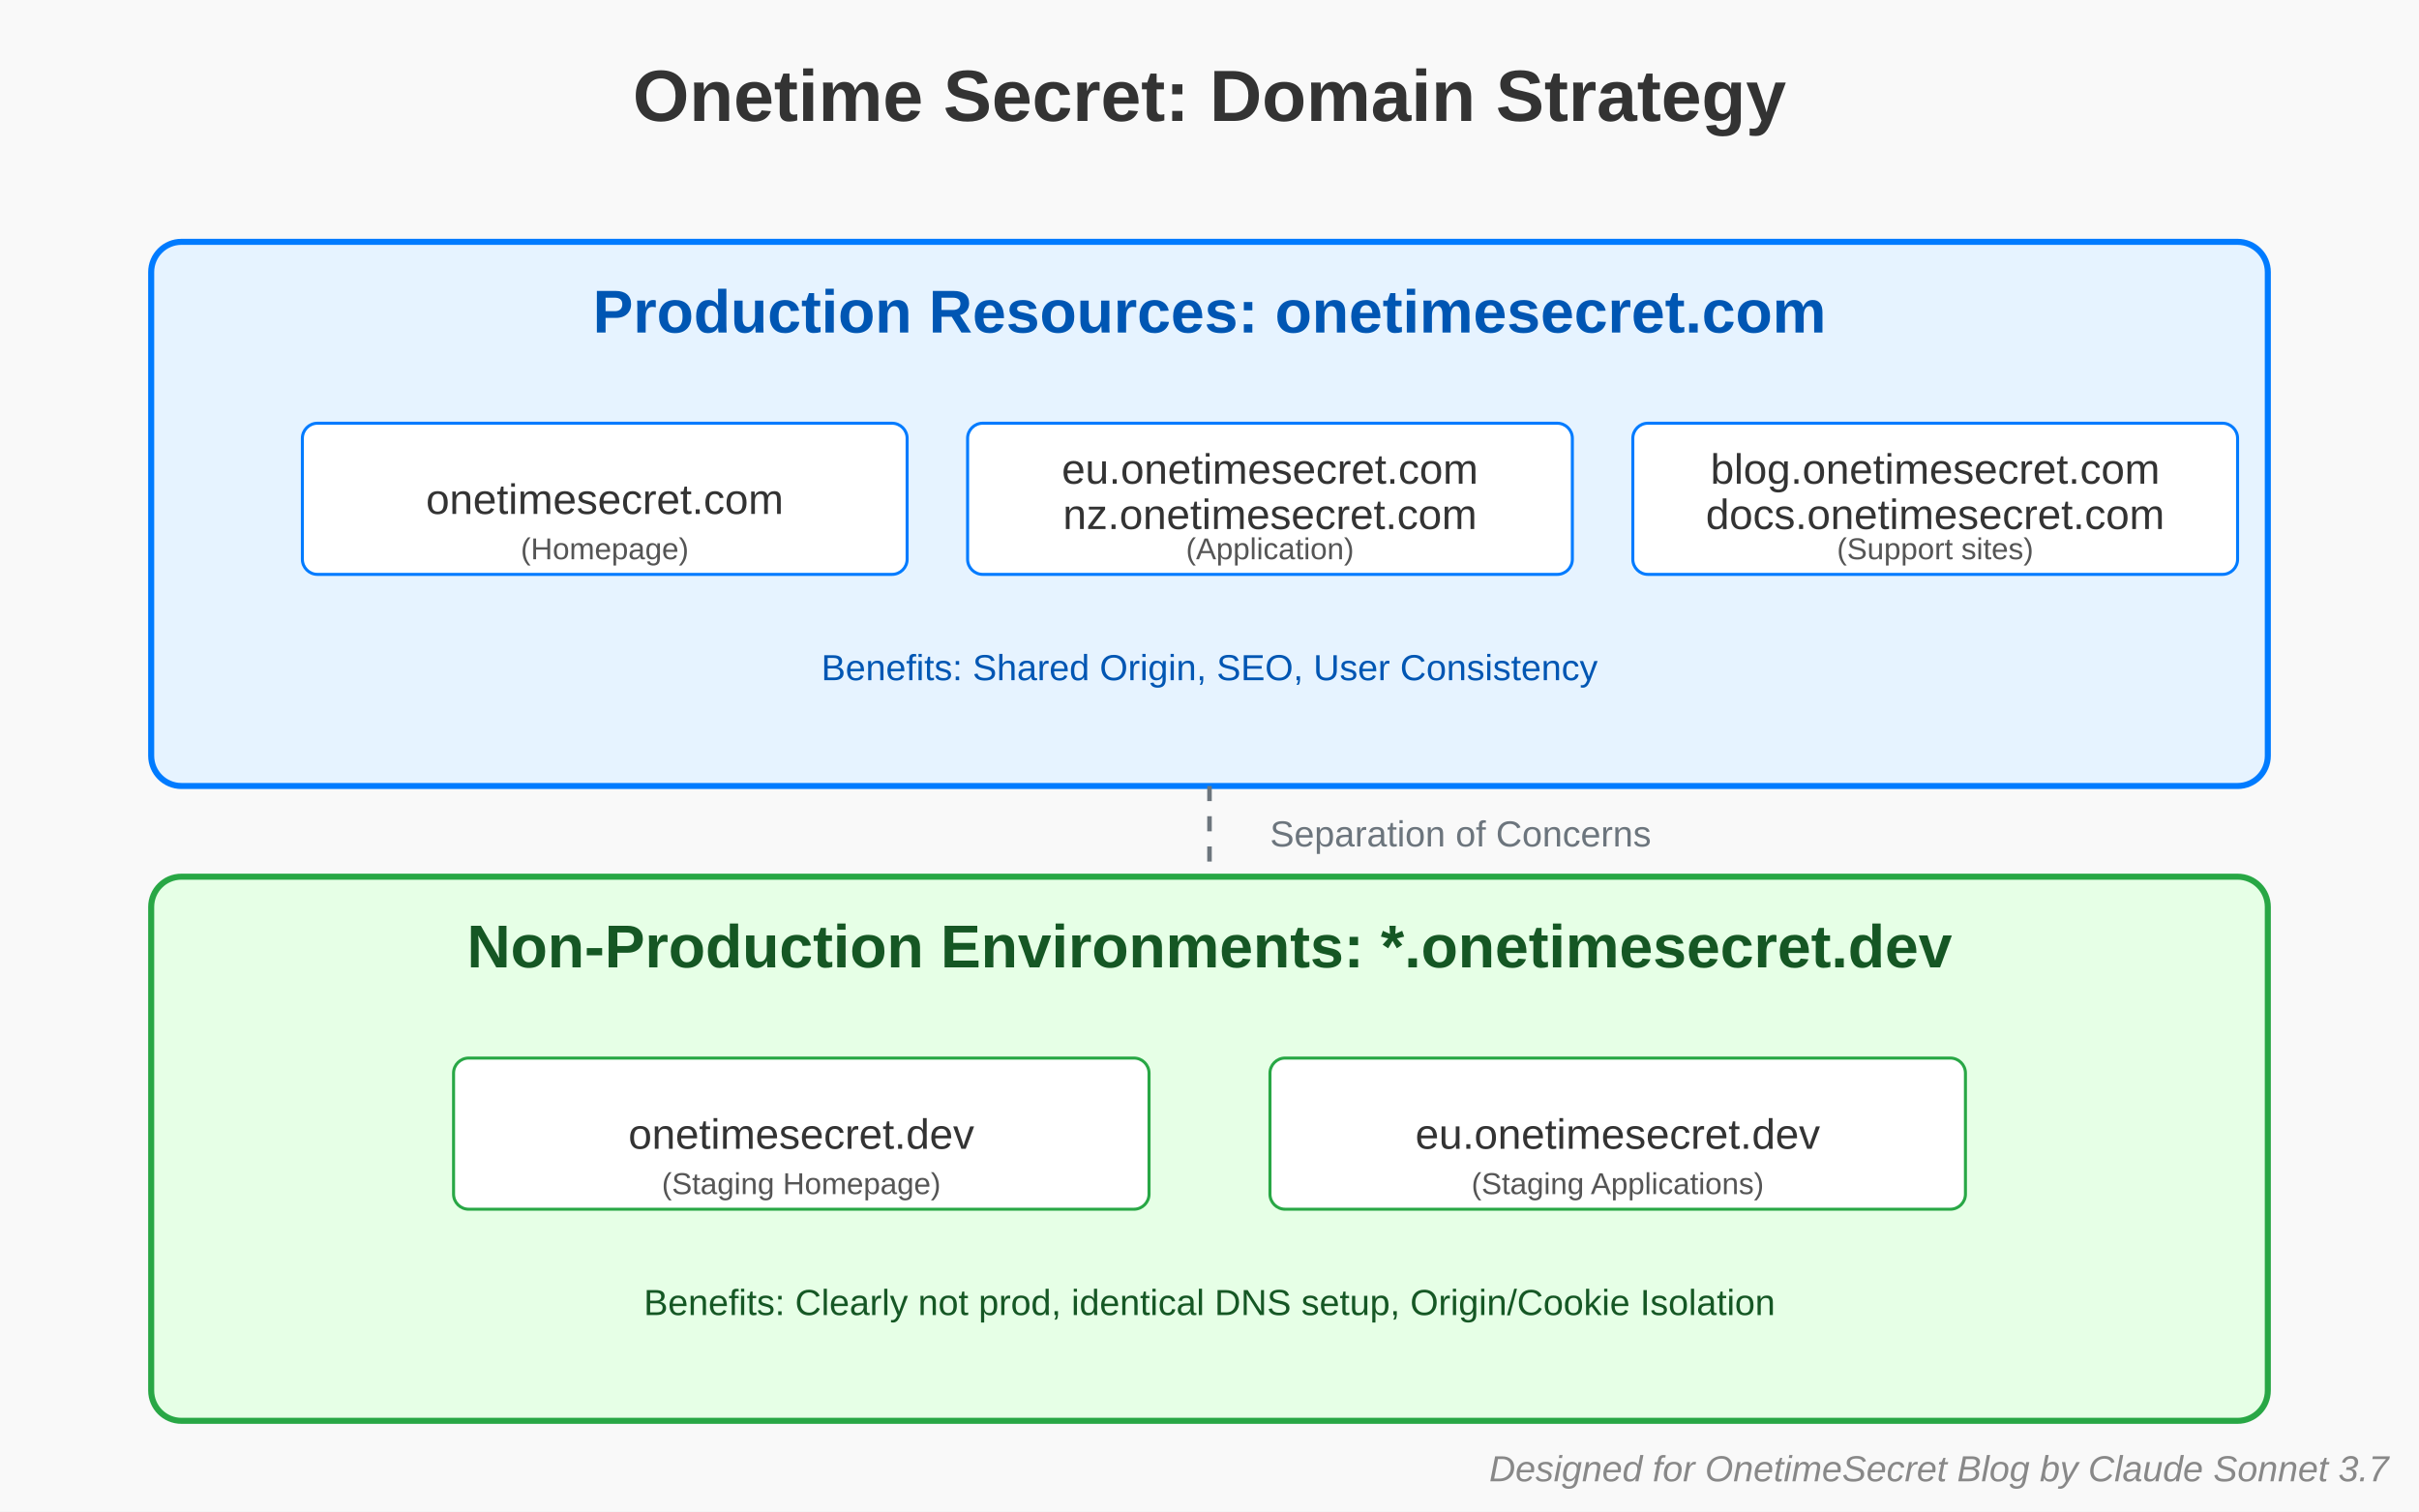
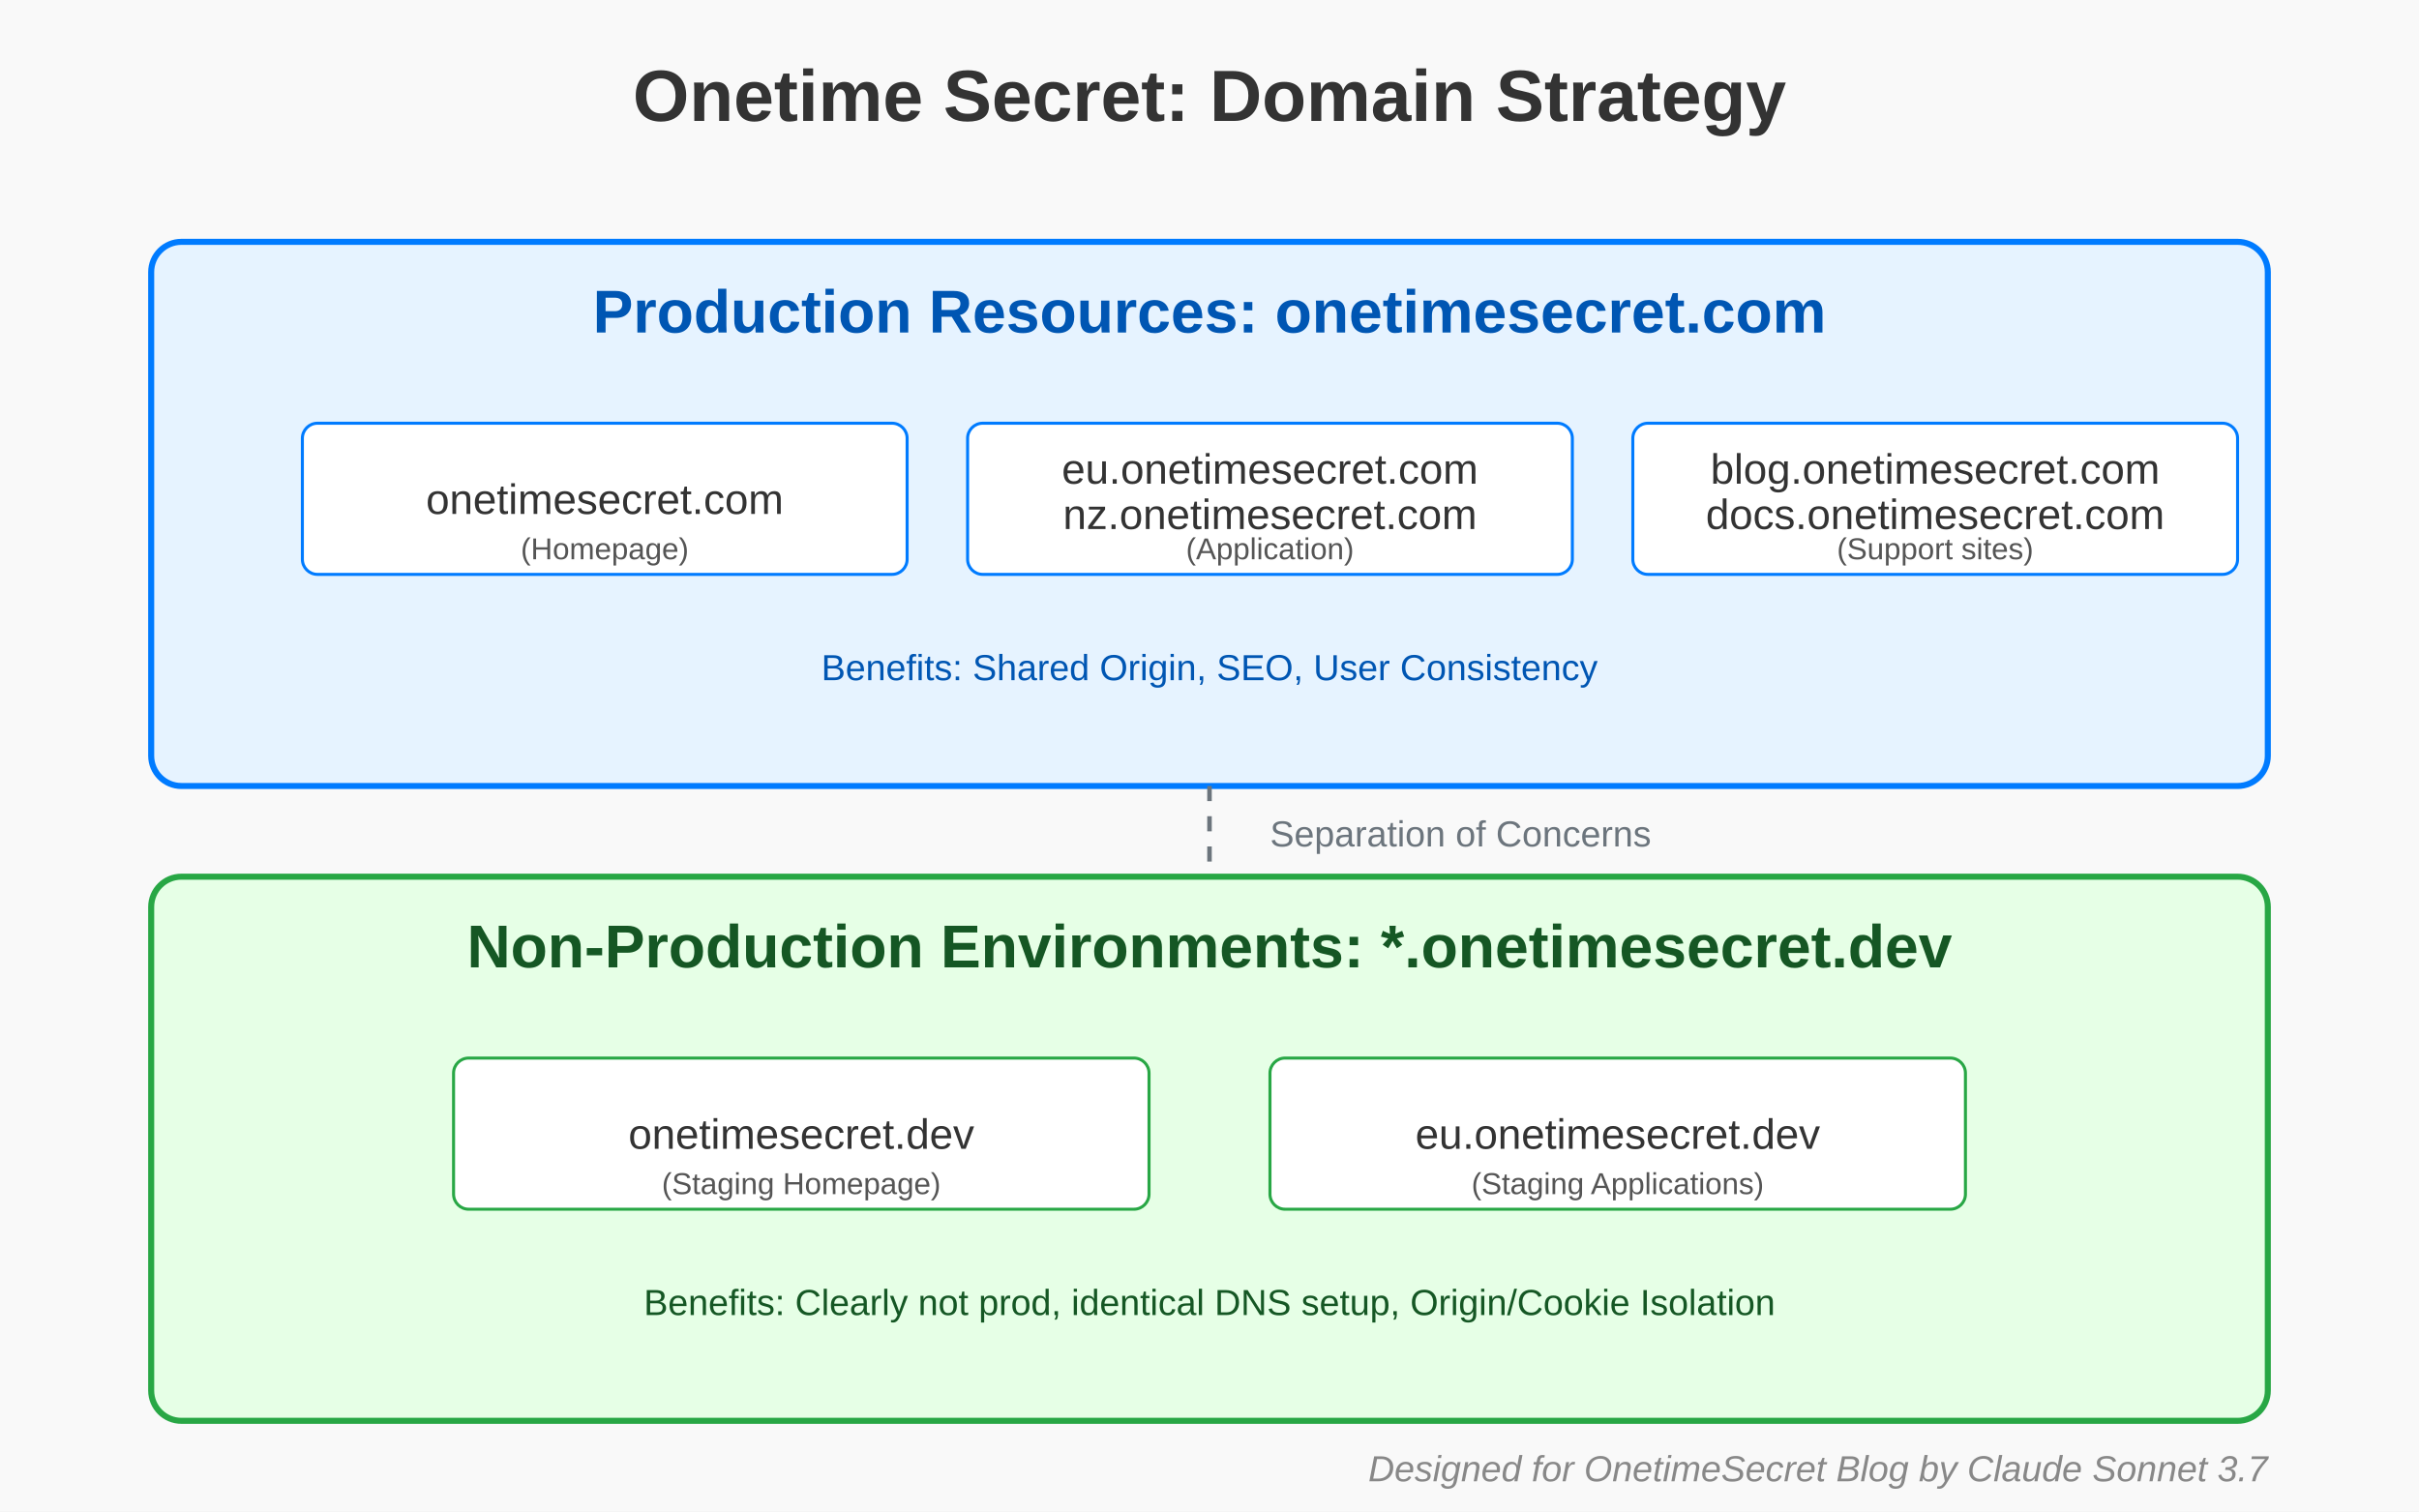
<svg xmlns="http://www.w3.org/2000/svg" width="800" height="500" font-family="Arial, sans-serif">
  <rect width="100%" height="100%" fill="#f9f9f9" />
  <text x="400" y="40" font-size="24" font-weight="bold" text-anchor="middle" fill="#333">Onetime Secret: Domain Strategy</text>
  <g id="production-environment">
    <rect x="50" y="80" width="700" height="180" rx="10" ry="10" fill="#e6f3ff" stroke="#007bff" stroke-width="2" />
    <text x="400" y="110" font-size="20" font-weight="bold" text-anchor="middle" fill="#0056b3">Production Resources: onetimesecret.com</text>
    <rect x="100" y="140" width="200" height="50" rx="5" ry="5" fill="#fff" stroke="#007bff" stroke-width="1" />
    <text x="200" y="170" font-size="14" text-anchor="middle" fill="#333">onetimesecret.com</text>
    <text x="200" y="185" font-size="10" text-anchor="middle" fill="#555">(Homepage)</text>
    <rect x="320" y="140" width="200" height="50" rx="5" ry="5" fill="#fff" stroke="#007bff" stroke-width="1" />
    <text x="420" y="160" font-size="14" text-anchor="middle" fill="#333">eu.onetimesecret.com</text>
    <text x="420" y="175" font-size="14" text-anchor="middle" fill="#333">nz.onetimesecret.com</text>
    <text x="420" y="185" font-size="10" text-anchor="middle" fill="#555">(Application)</text>
    <rect x="540" y="140" width="200" height="50" rx="5" ry="5" fill="#fff" stroke="#007bff" stroke-width="1" />
    <text x="640" y="160" font-size="14" text-anchor="middle" fill="#333">blog.onetimesecret.com</text>
    <text x="640" y="175" font-size="14" text-anchor="middle" fill="#333">docs.onetimesecret.com</text>
    <text x="640" y="185" font-size="10" text-anchor="middle" fill="#555">(Support sites)</text>
    <text x="400" y="225" font-size="12" text-anchor="middle" fill="#0056b3">Benefits: Shared Origin, SEO, User Consistency</text>
  </g>
  <g id="development-environment">
    <rect x="50" y="290" width="700" height="180" rx="10" ry="10" fill="#e6ffe6" stroke="#28a745" stroke-width="2" />
    <text x="400" y="320" font-size="20" font-weight="bold" text-anchor="middle" fill="#155724">Non-Production Environments: *.onetimesecret.dev</text>
    <rect x="150" y="350" width="230" height="50" rx="5" ry="5" fill="#fff" stroke="#28a745" stroke-width="1" />
    <text x="265" y="380" font-size="14" text-anchor="middle" fill="#333">onetimesecret.dev</text>
    <text x="265" y="395" font-size="10" text-anchor="middle" fill="#555">(Staging Homepage)</text>
    <rect x="420" y="350" width="230" height="50" rx="5" ry="5" fill="#fff" stroke="#28a745" stroke-width="1" />
    <text x="535" y="380" font-size="14" text-anchor="middle" fill="#333">eu.onetimesecret.dev</text>
    <text x="535" y="395" font-size="10" text-anchor="middle" fill="#555">(Staging Applications)</text>
    <text x="400" y="435" font-size="12" text-anchor="middle" fill="#155724">Benefits: Clearly not prod, identical DNS setup, Origin/Cookie Isolation</text>
  </g>
  <line x1="400" y1="260" x2="400" y2="290" stroke="#6c757d" stroke-width="1.5" stroke-dasharray="5,5" />
  <text x="420" y="280" font-size="12" fill="#6c757d">Separation of Concerns</text>
-   <text x="790" y="490" font-family="Arial, sans-serif" font-size="12" font-style="italic" text-anchor="end" fill="#888">
+   <text x="750" y="490" font-family="Arial, sans-serif" font-size="12" font-style="italic" text-anchor="end" fill="#888">
    Designed for OnetimeSecret Blog by Claude Sonnet 3.7
  </text>
</svg>
